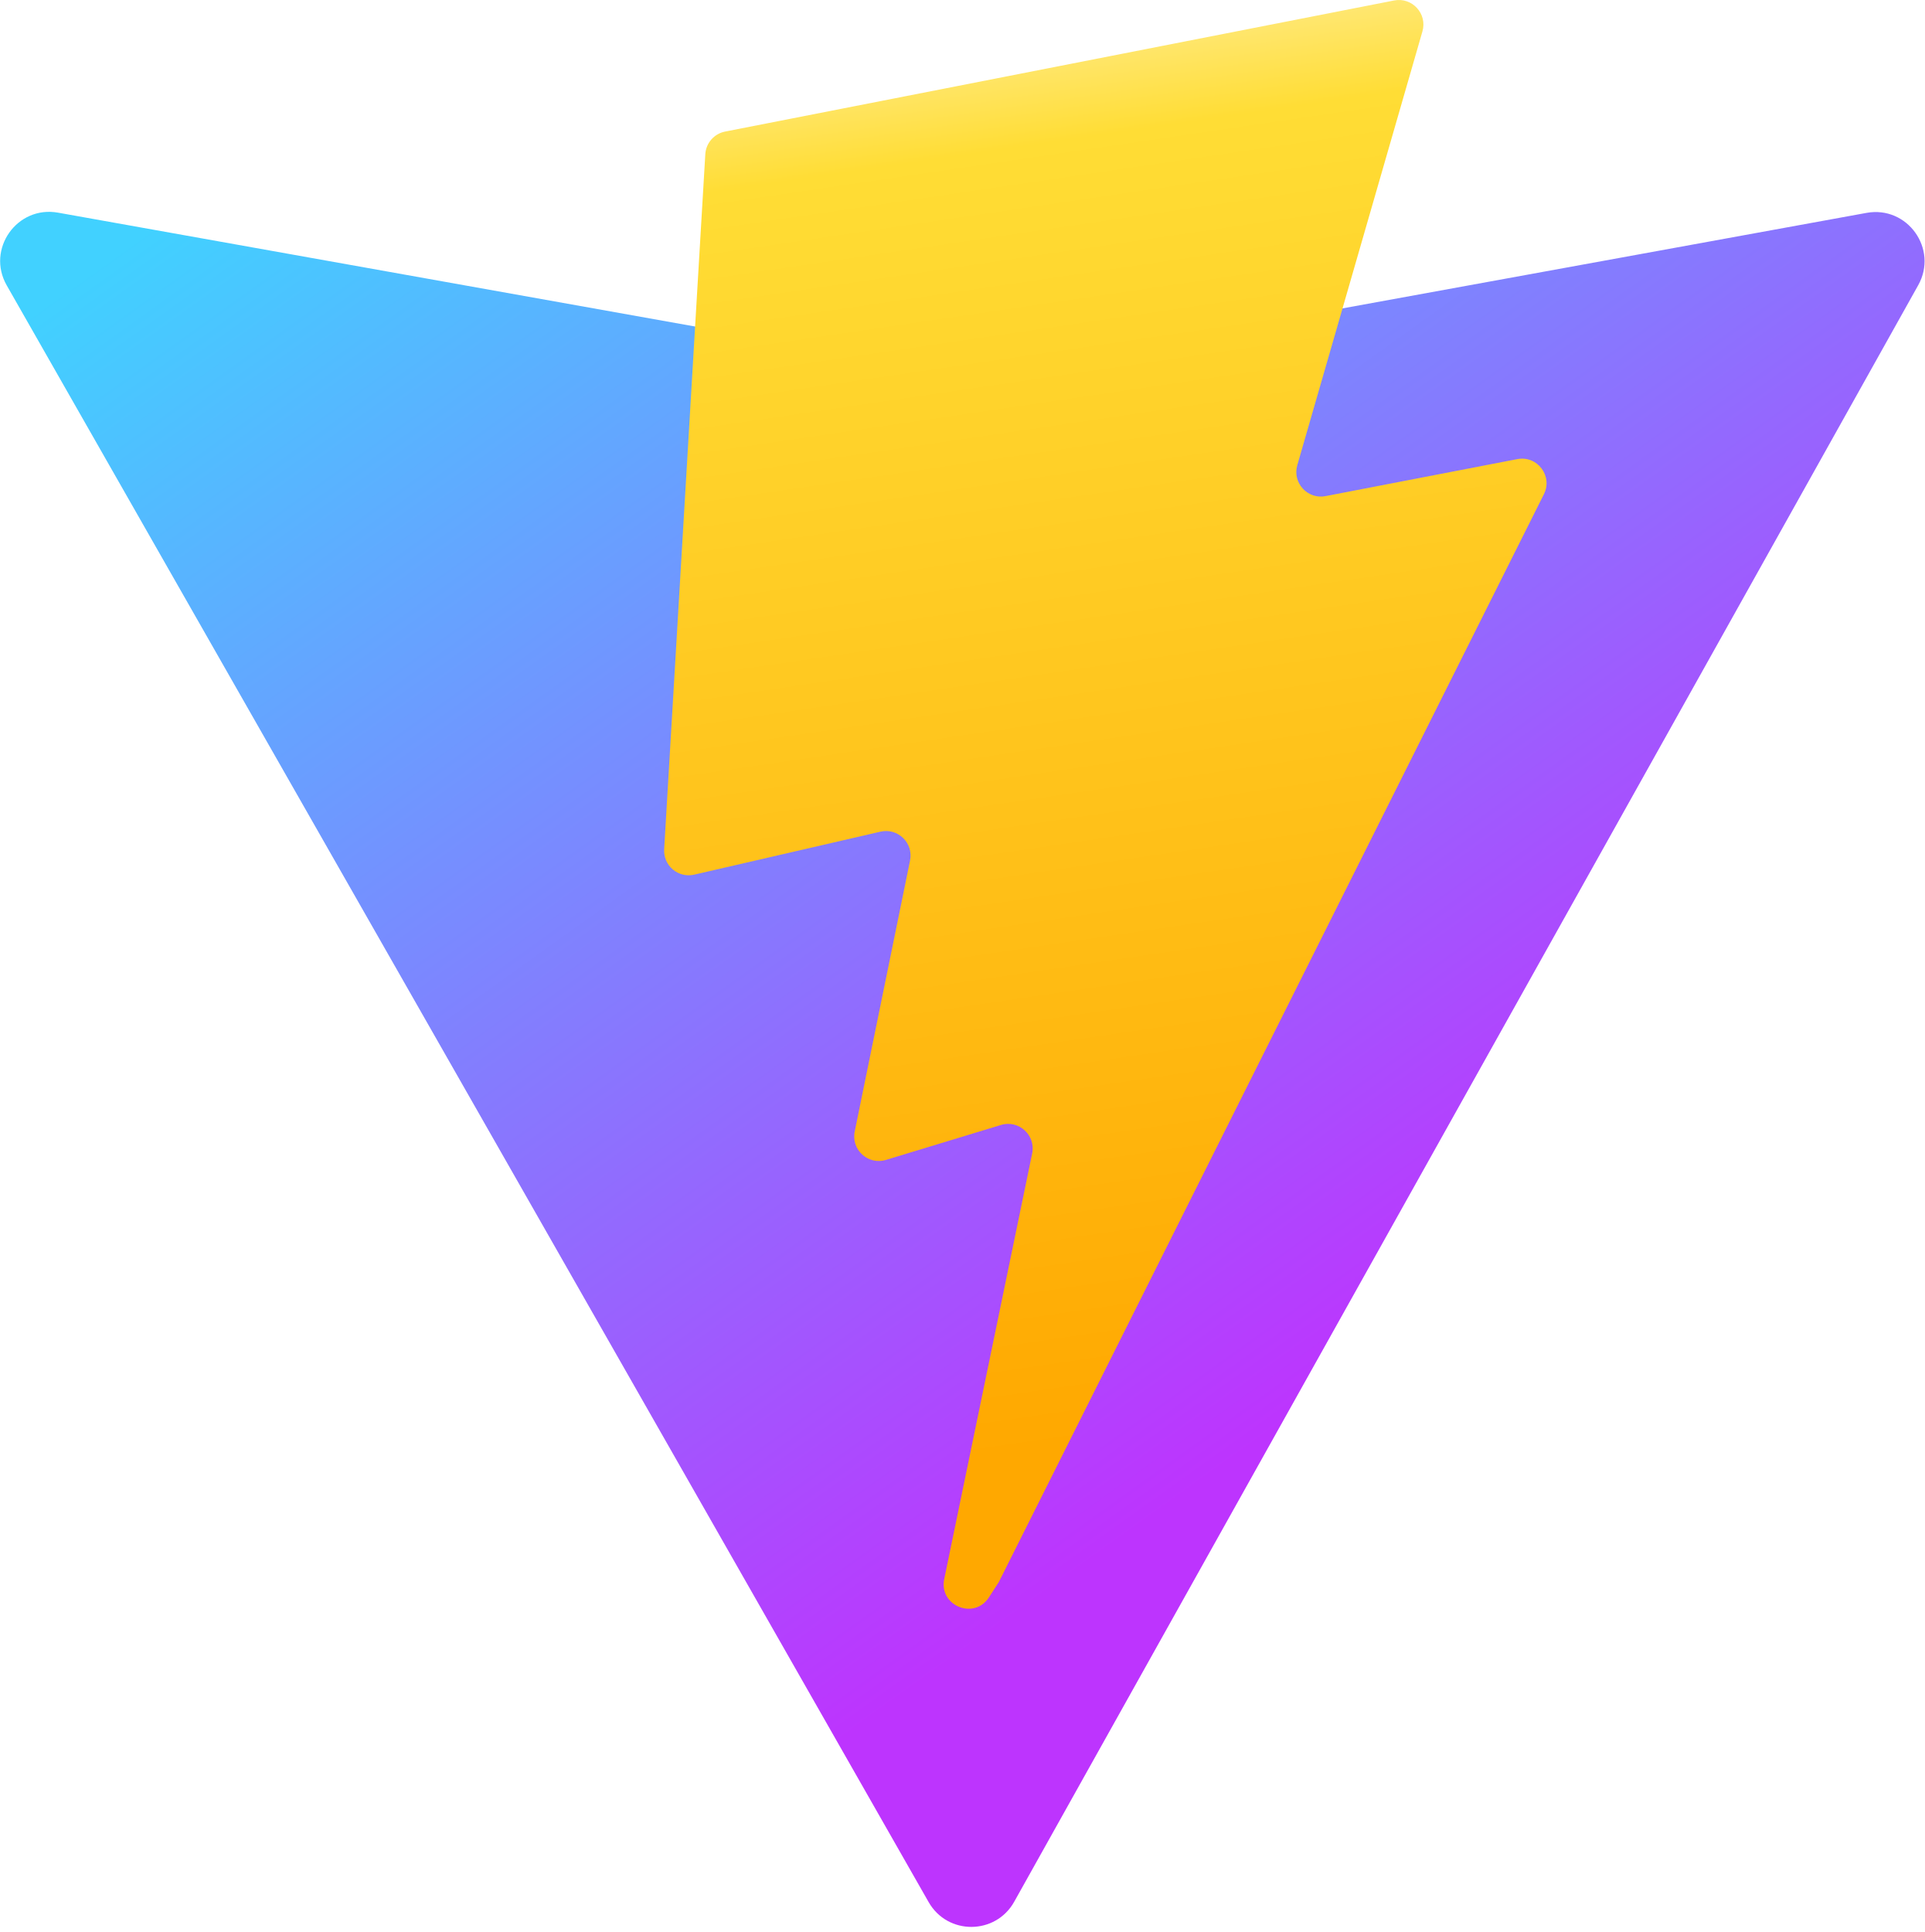
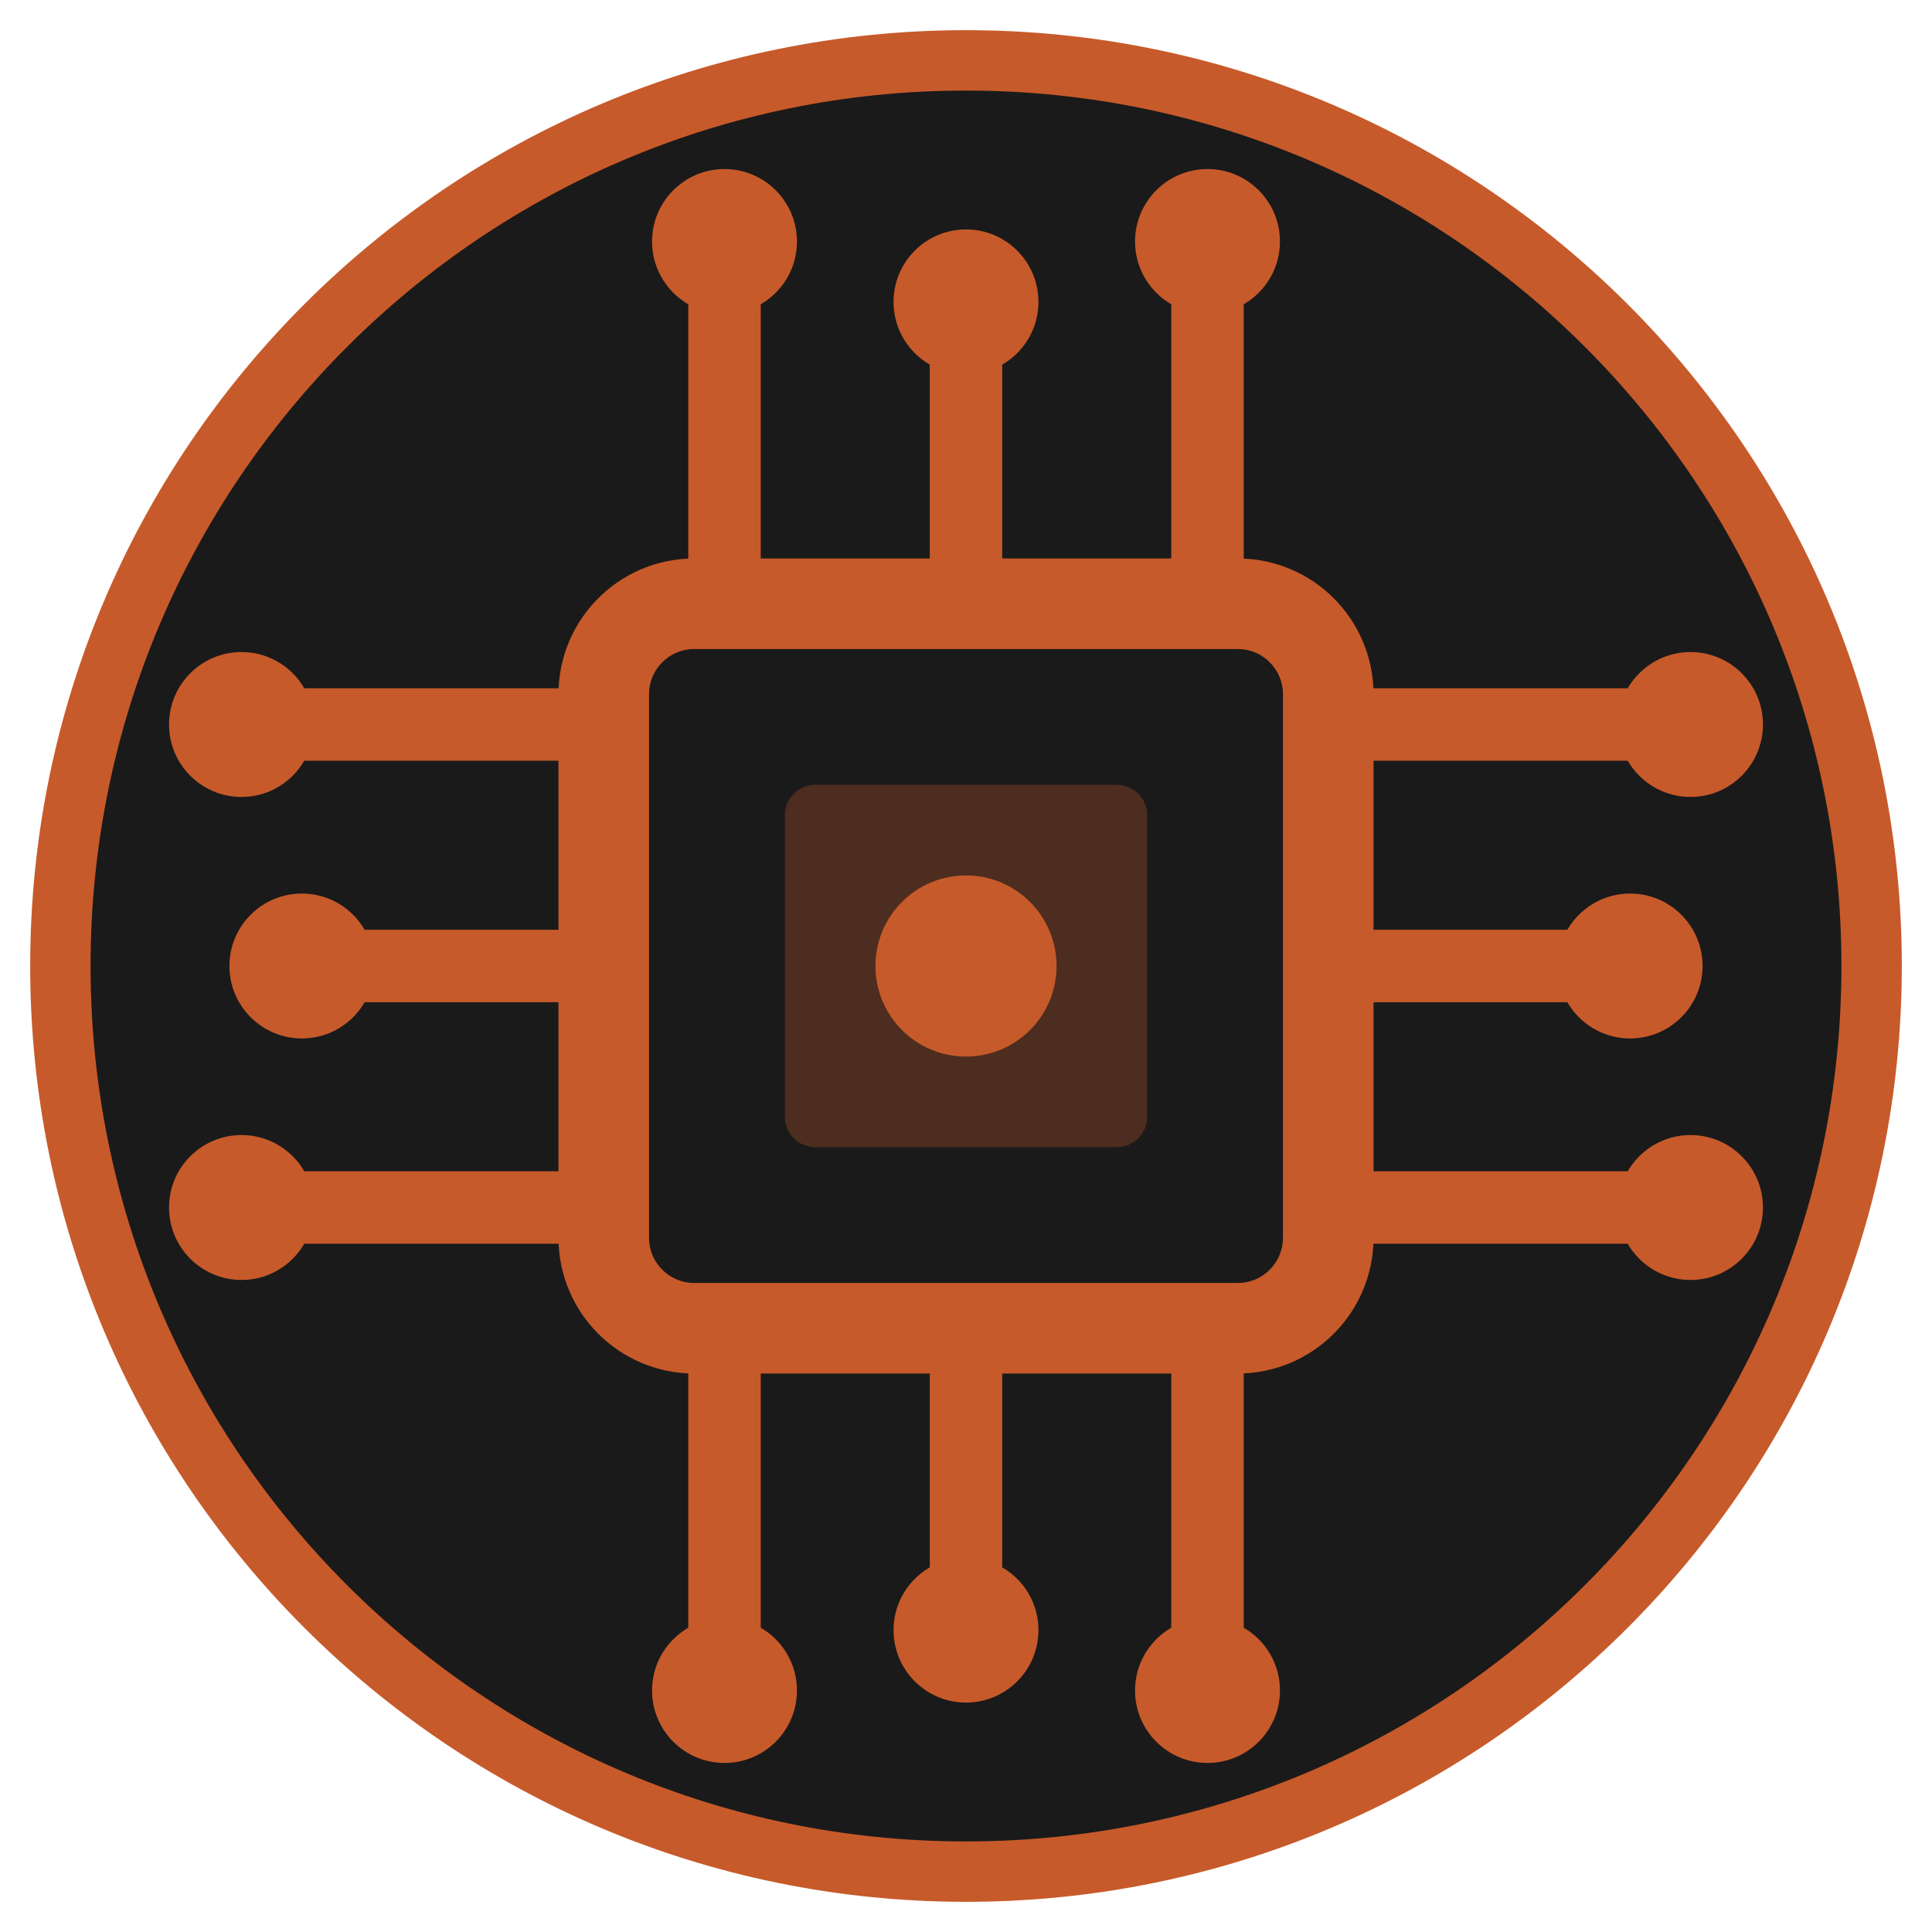
- <svg xmlns="http://www.w3.org/2000/svg" aria-hidden="true" role="img" class="iconify iconify--logos" width="31.88" height="32" preserveAspectRatio="xMidYMid meet" viewBox="0 0 256 257">
-   <defs>
-     <linearGradient id="IconifyId1813088fe1fbc01fb466" x1="-.828%" x2="57.636%" y1="7.652%" y2="78.411%">
-       <stop offset="0%" stop-color="#41D1FF" />
-       <stop offset="100%" stop-color="#BD34FE" />
-     </linearGradient>
-     <linearGradient id="IconifyId1813088fe1fbc01fb467" x1="43.376%" x2="50.316%" y1="2.242%" y2="89.03%">
-       <stop offset="0%" stop-color="#FFEA83" />
-       <stop offset="8.333%" stop-color="#FFDD35" />
-       <stop offset="100%" stop-color="#FFA800" />
-     </linearGradient>
-   </defs>
-   <path fill="url(#IconifyId1813088fe1fbc01fb466)" d="M255.153 37.938L134.897 252.976c-2.483 4.44-8.862 4.466-11.382.048L.875 37.958c-2.746-4.814 1.371-10.646 6.827-9.67l120.385 21.517a6.537 6.537 0 0 0 2.322-.004l117.867-21.483c5.438-.991 9.574 4.796 6.877 9.62Z" />
-   <path fill="url(#IconifyId1813088fe1fbc01fb467)" d="M185.432.063L96.44 17.501a3.268 3.268 0 0 0-2.634 3.014l-5.474 92.456a3.268 3.268 0 0 0 3.997 3.378l24.777-5.718c2.318-.535 4.413 1.507 3.936 3.838l-7.361 36.047c-.495 2.426 1.782 4.5 4.151 3.78l15.304-4.649c2.372-.72 4.652 1.36 4.15 3.788l-11.698 56.621c-.732 3.542 3.979 5.473 5.943 2.437l1.313-2.028l72.516-144.72c1.215-2.423-.88-5.186-3.54-4.672l-25.505 4.922c-2.396.462-4.435-1.77-3.759-4.114l16.646-57.705c.677-2.35-1.37-4.583-3.769-4.113Z" />
+ <svg xmlns="http://www.w3.org/2000/svg" viewBox="0 0 32 32" width="32" height="32">
+   <circle cx="16" cy="16" r="15" fill="#1a1a1a" stroke="#c75a2a" stroke-width="1" />
+   <rect x="10" y="10" width="12" height="12" rx="1.5" fill="none" stroke="#c75a2a" stroke-width="1.5" />
+   <rect x="13" y="13" width="6" height="6" rx="0.5" fill="#c75a2a" opacity="0.3" />
+   <circle cx="16" cy="16" r="1.5" fill="#c75a2a" />
+   <line x1="12" y1="10" x2="12" y2="4" stroke="#c75a2a" stroke-width="1.2" />
+   <line x1="16" y1="10" x2="16" y2="5" stroke="#c75a2a" stroke-width="1.2" />
+   <line x1="20" y1="10" x2="20" y2="4" stroke="#c75a2a" stroke-width="1.2" />
+   <line x1="12" y1="22" x2="12" y2="28" stroke="#c75a2a" stroke-width="1.2" />
+   <line x1="16" y1="22" x2="16" y2="27" stroke="#c75a2a" stroke-width="1.2" />
+   <line x1="20" y1="22" x2="20" y2="28" stroke="#c75a2a" stroke-width="1.2" />
+   <line x1="10" y1="12" x2="4" y2="12" stroke="#c75a2a" stroke-width="1.2" />
+   <line x1="10" y1="16" x2="5" y2="16" stroke="#c75a2a" stroke-width="1.2" />
+   <line x1="10" y1="20" x2="4" y2="20" stroke="#c75a2a" stroke-width="1.2" />
+   <line x1="22" y1="12" x2="28" y2="12" stroke="#c75a2a" stroke-width="1.2" />
+   <line x1="22" y1="16" x2="27" y2="16" stroke="#c75a2a" stroke-width="1.2" />
+   <line x1="22" y1="20" x2="28" y2="20" stroke="#c75a2a" stroke-width="1.2" />
+   <circle cx="12" cy="4" r="1.2" fill="#c75a2a" />
+   <circle cx="20" cy="4" r="1.2" fill="#c75a2a" />
+   <circle cx="16" cy="5" r="1.2" fill="#c75a2a" />
+   <circle cx="12" cy="28" r="1.2" fill="#c75a2a" />
+   <circle cx="20" cy="28" r="1.2" fill="#c75a2a" />
+   <circle cx="16" cy="27" r="1.2" fill="#c75a2a" />
+   <circle cx="4" cy="12" r="1.2" fill="#c75a2a" />
+   <circle cx="4" cy="20" r="1.2" fill="#c75a2a" />
+   <circle cx="5" cy="16" r="1.2" fill="#c75a2a" />
+   <circle cx="28" cy="12" r="1.2" fill="#c75a2a" />
+   <circle cx="28" cy="20" r="1.2" fill="#c75a2a" />
+   <circle cx="27" cy="16" r="1.2" fill="#c75a2a" />
</svg>
